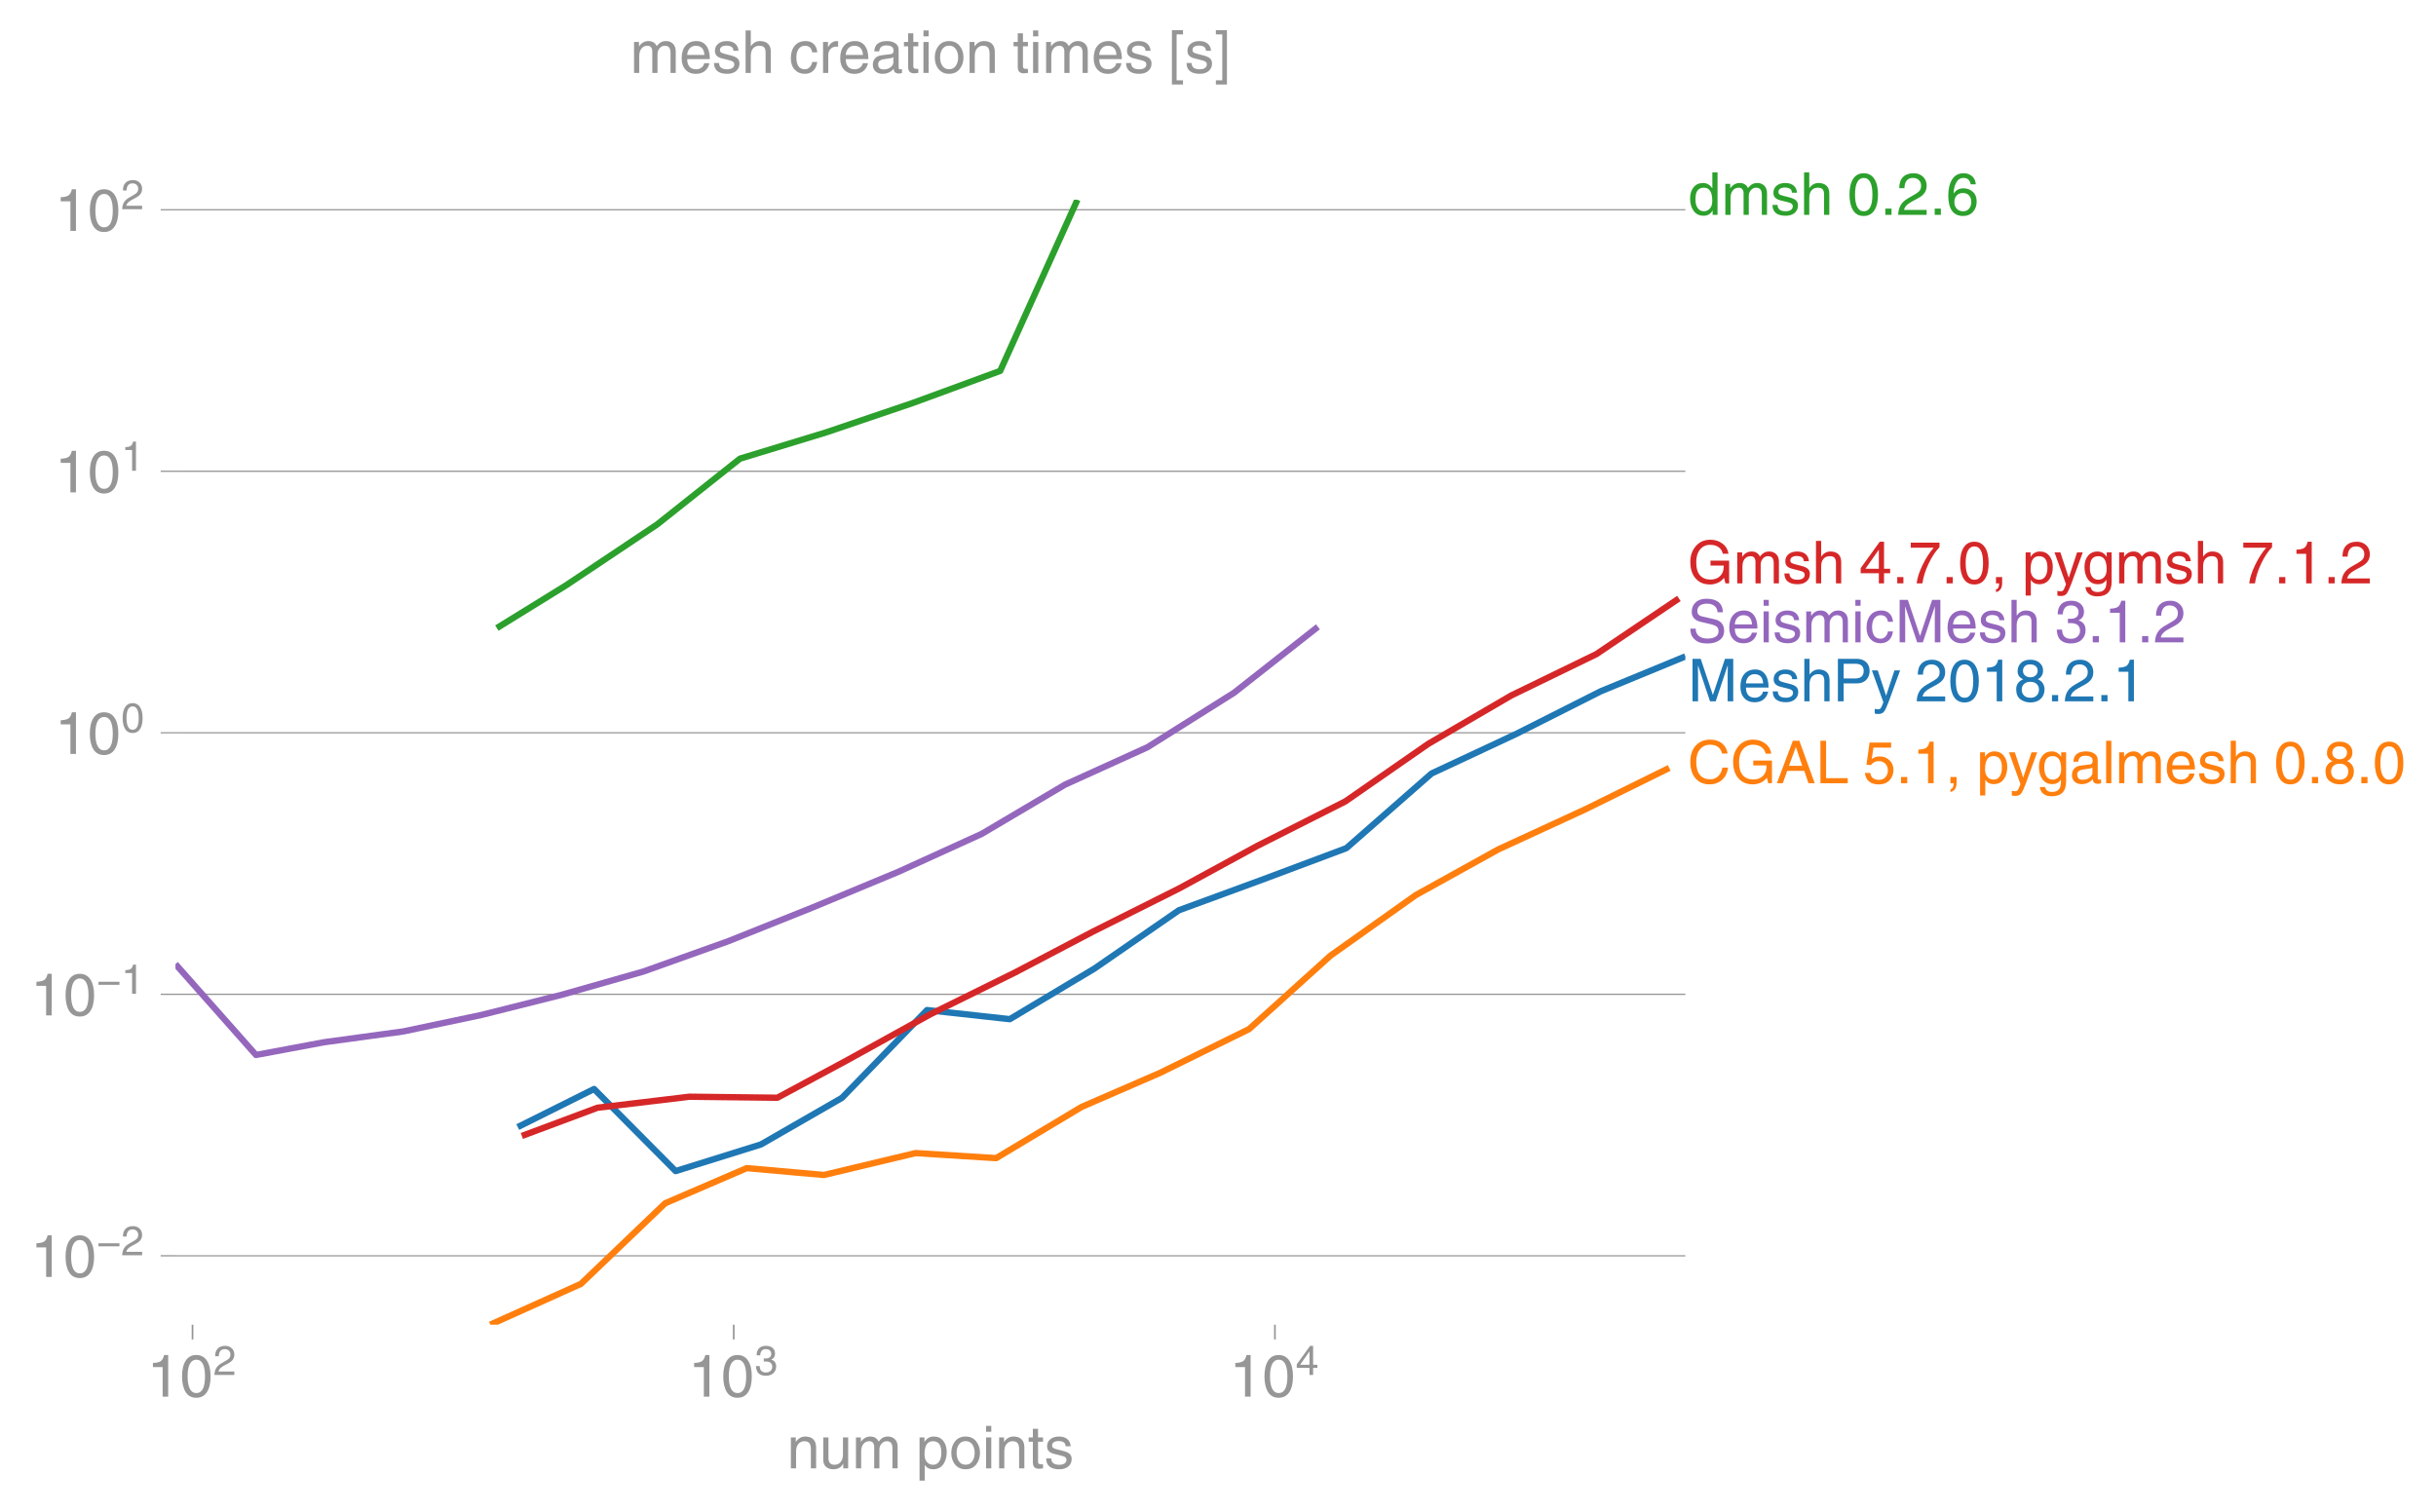
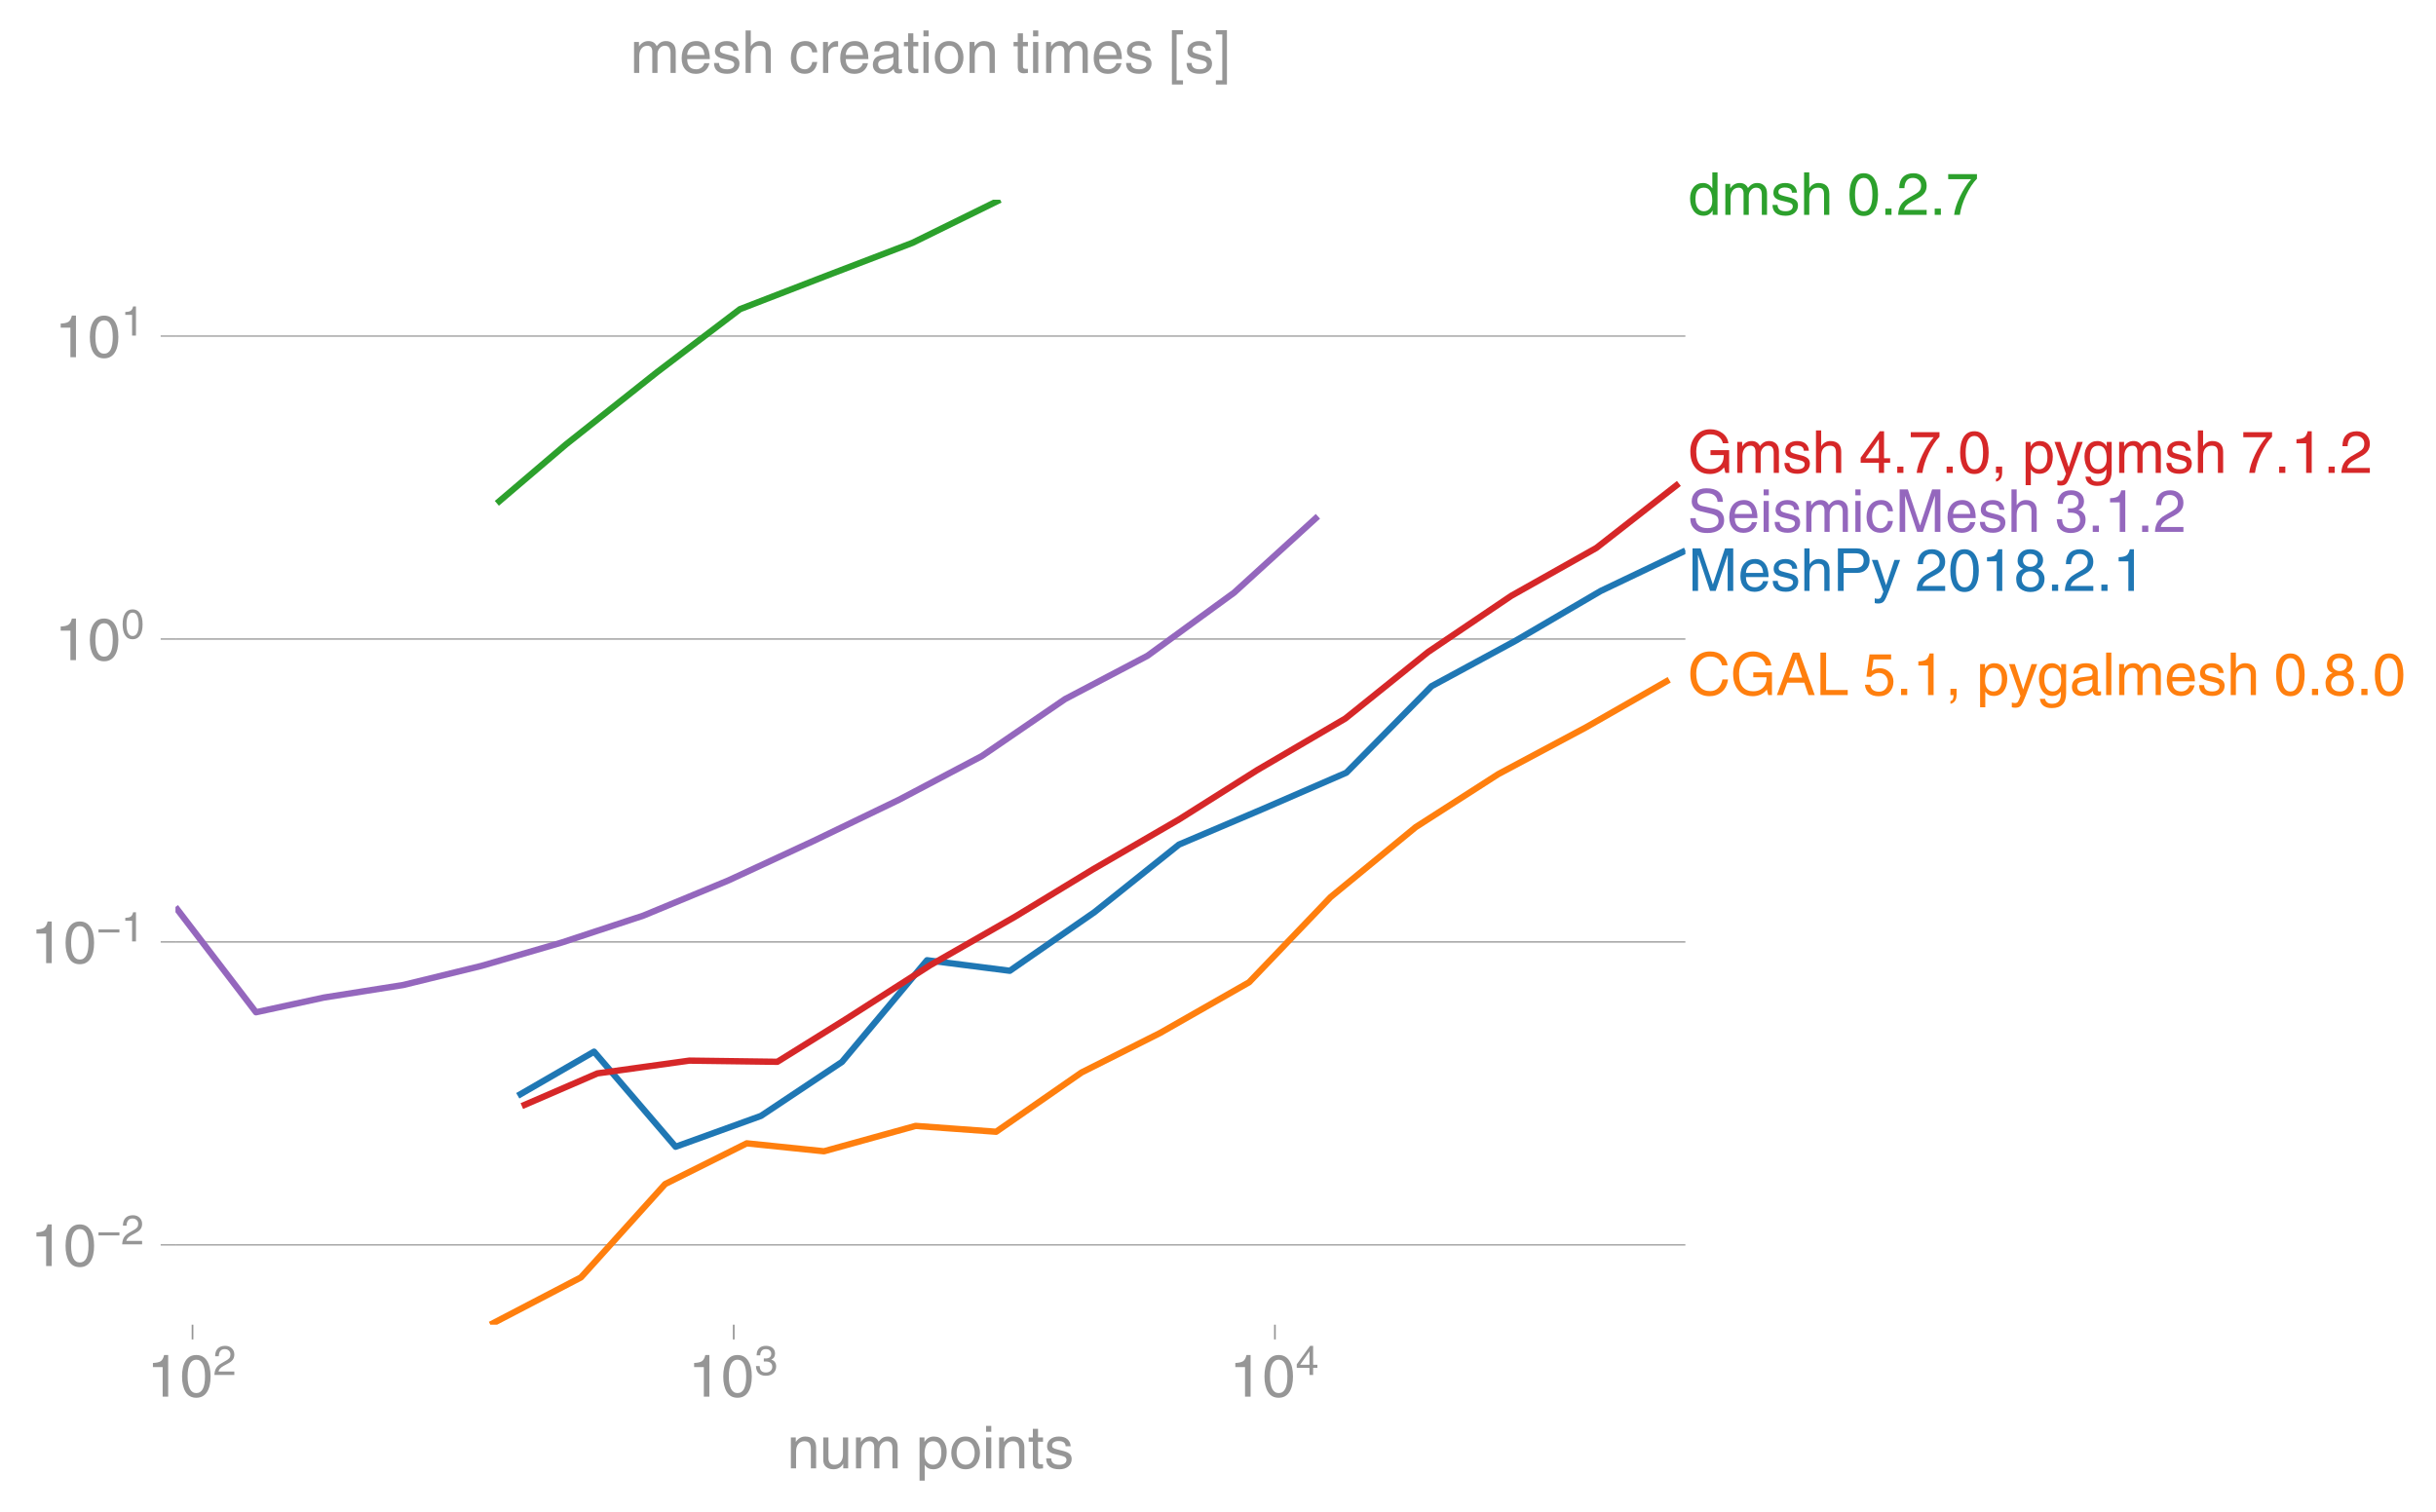
<svg xmlns="http://www.w3.org/2000/svg" xmlns:xlink="http://www.w3.org/1999/xlink" height="476.609" viewBox="0 0 576.155 357.457" width="768.207">
  <defs>
    <style>*{stroke-linecap:butt;stroke-linejoin:round}</style>
  </defs>
  <g id="figure_1">
    <path d="M0 357.457h576.155V0H0z" fill="none" id="patch_1" />
    <g id="axes_1">
      <path d="M41.5 313.361h357.12V47.25H41.5z" fill="none" id="patch_2" />
      <g id="matplotlib.axis_1">
        <g id="xtick_1">
          <g id="line2d_1">
            <defs>
-               <path d="M0 0v3.5" id="maebe16946c" stroke="#969696" stroke-width=".4" />
-             </defs>
-             <use x="45.534" xlink:href="#maebe16946c" y="313.361" fill="#969696" stroke="#969696" stroke-width=".4" />
+               <path d="M0 0v3.5" id="m5f967fac92" stroke="#969696" stroke-width=".4" />
+             </defs>
+             <use x="45.534" xlink:href="#m5f967fac92" y="313.361" fill="#969696" stroke="#969696" stroke-width=".4" />
          </g>
          <g transform="matrix(.14 0 0 -.14 34.754 330.41)" fill="#969696" id="text_1">
            <defs>
              <path d="M35.89 0h-9.374v49.906H10.109v6.985q8.594.28 12.782 2.75Q27.094 62.109 29 70.313h6.89z" id="HelveticaWorld-Regular-49" />
              <path d="M42.484 34.188q0 14.109-3.734 21.156-3.734 7.062-10.969 7.062-7.078 0-10.89-7.062-3.797-7.047-3.797-21.157 0-13.671 3.75-20.937Q20.609 6 27.78 6q7.235 0 10.969 7 3.734 7.016 3.734 21.188zm9.422 0q0-17.297-6.25-26.704-6.25-9.39-17.875-9.39-12.062 0-18.062 9.734-6 9.75-6 26.36 0 17.03 6.14 26.578 6.157 9.547 17.922 9.547 11.625 0 17.875-9.5t6.25-26.626z" id="HelveticaWorld-Regular-48" />
              <path d="M4.39 45.125q0 12.39 6.391 18.781 6.406 6.407 17.938 6.407 9.656 0 15.812-5.86 6.157-5.86 6.157-15.14 0-7.22-3.547-12.188-3.532-4.953-10.422-8.703l-12.11-6.64Q13.922 15.921 12.5 8.296h38.188V0H2.593q.39 9.906 4.297 16.5 3.906 6.594 12.203 11.375l12.593 7.328q5.032 2.89 7.329 5.984 2.297 3.094 2.297 8.516 0 5.375-3.766 9.031-3.75 3.672-10.156 3.672-7.078 0-10.594-4.672-3.516-4.656-3.61-12.609z" id="HelveticaWorld-Regular-50" />
            </defs>
            <use transform="translate(0 .173)" xlink:href="#HelveticaWorld-Regular-49" />
            <use transform="translate(55.615 .173)" xlink:href="#HelveticaWorld-Regular-48" />
            <use transform="matrix(.7 0 0 .7 112.146 36.781)" xlink:href="#HelveticaWorld-Regular-50" />
          </g>
        </g>
        <g id="xtick_2">
-           <use x="173.537" xlink:href="#maebe16946c" y="313.361" fill="#969696" stroke="#969696" stroke-width=".4" id="line2d_2" />
+           <use x="173.537" xlink:href="#m5f967fac92" y="313.361" fill="#969696" stroke="#969696" stroke-width=".4" id="line2d_2" />
          <g transform="matrix(.14 0 0 -.14 162.757 330.41)" fill="#969696" id="text_2">
            <defs>
              <path d="M22.406 39.984q2.203-.187 4.594-.187 6.203 0 9.781 2.86 3.594 2.859 3.594 8.656 0 4.687-3.344 7.89-3.343 3.203-9.64 3.203-6.985 0-10.235-4.11-3.234-4.093-3.437-10.983h-8.64q0 10.984 5.765 16.984 5.765 6.016 16.937 6.016 9.922 0 15.828-5.11 5.907-5.094 5.907-13.39 0-10.704-9.032-14.5v-.204q11.72-4 11.72-16.406 0-9.906-6.595-16.265-6.593-6.344-18.703-6.344-9.906 0-16.312 5.203Q4.204 8.5 3.422 21.484H12.5q.203-8.109 4-11.797Q20.313 6 27.484 6q6.938 0 11.141 3.86 4.203 3.859 4.203 9.718 0 6.406-4.016 9.672-4 3.266-12.39 3.266-2 0-4.016-.094z" id="HelveticaWorld-Regular-51" />
            </defs>
            <use transform="translate(0 .173)" xlink:href="#HelveticaWorld-Regular-49" />
            <use transform="translate(55.615 .173)" xlink:href="#HelveticaWorld-Regular-48" />
            <use transform="matrix(.7 0 0 .7 112.146 36.781)" xlink:href="#HelveticaWorld-Regular-51" />
          </g>
        </g>
        <g id="xtick_3">
-           <use x="301.54" xlink:href="#maebe16946c" y="313.361" fill="#969696" stroke="#969696" stroke-width=".4" id="line2d_3" />
+           <use x="301.54" xlink:href="#m5f967fac92" y="313.361" fill="#969696" stroke="#969696" stroke-width=".4" id="line2d_3" />
          <g transform="matrix(.14 0 0 -.14 290.76 330.41)" fill="#969696" id="text_3">
            <defs>
              <path d="M10.594 24.703h22.61v31.89h-.188zM42 17.093V0h-8.797v17.094H2.484v8.593L34.72 70.314H42v-45.61h10.297v-7.61z" id="HelveticaWorld-Regular-52" />
            </defs>
            <use transform="translate(0 .173)" xlink:href="#HelveticaWorld-Regular-49" />
            <use transform="translate(55.615 .173)" xlink:href="#HelveticaWorld-Regular-48" />
            <use transform="matrix(.7 0 0 .7 112.146 36.781)" xlink:href="#HelveticaWorld-Regular-52" />
          </g>
        </g>
        <g transform="matrix(.14 0 0 -.14 186.133 347.359)" fill="#969696" id="text_4">
          <defs>
            <path d="M49.219 0h-8.844v32.172q0 7.422-2.594 10.578-2.578 3.156-8.578 3.156-5.906 0-9.875-4.5-3.953-4.484-3.953-12.89V0H6.594v52.297h8.297v-7.375h.203q6.203 8.89 15.812 8.89 8.89 0 13.594-4.718 4.719-4.703 4.719-13.5z" id="HelveticaWorld-Regular-110" />
            <path d="M6.11 52.297h8.78V17.578q0-5.765 2.61-8.625Q20.125 6.11 25 6.11q6.781 0 10.594 4.797 3.812 4.813 3.812 12.578v28.813h8.782V0H39.89v7.625l-.188.188q-4.984-9.329-16.61-9.329-7.515 0-12.25 4.094Q6.11 6.688 6.11 14.703z" id="HelveticaWorld-Regular-117" />
            <path d="M6.594 52.297h8.297v-7.375h.203q5.906 8.89 15.812 8.89 9.813 0 13.922-8.5 3.75 4.594 7.266 6.547 3.515 1.953 8.703 1.953 6.781 0 11.484-4.453Q77 44.922 77 36.187V0h-8.781v33.797q0 6.094-2.297 9.094-2.297 3.015-7.422 3.015-5.172 0-8.75-4.203-3.563-4.203-3.563-9.812V0h-8.78v36.188q0 4.53-2.11 7.124-2.094 2.594-6.094 2.594-6.297 0-10.062-4.687-3.766-4.688-3.766-12.703V0H6.594z" id="HelveticaWorld-Regular-109" />
            <path d="M14.984 23.688q0-8.407 4.094-13 4.11-4.579 10.219-4.579 6.687 0 10.39 5.438 3.72 5.453 3.72 14.765 0 10.22-3.563 14.907-3.563 4.687-10.735 4.687-6.984 0-10.562-5.5-3.563-5.5-3.563-16.718zm-8.39 28.609h8.297v-7.375h.203q5.61 8.89 15.625 8.89 10.11 0 15.937-7.359 5.828-7.344 5.828-18.766 0-12.796-5.953-21Q40.578-1.515 29.5-1.515q-9.094 0-13.922 7.032h-.203v-26.22H6.594z" id="HelveticaWorld-Regular-112" />
            <path d="M12.703 26.219q0-8.735 3.953-14.375 3.953-5.64 11.219-5.64 7.531 0 11.438 5.905 3.906 5.907 3.906 14.11 0 8.297-3.907 14.078-3.906 5.797-11.437 5.797-6.969 0-11.078-5.453-4.094-5.438-4.094-14.422zm-8.984 0q0 11.672 6.484 19.625 6.5 7.968 17.672 7.968 11.438 0 17.875-8.062 6.453-8.047 6.453-19.531 0-11.516-6.406-19.625-6.39-8.11-17.922-8.11-11.078 0-17.625 7.86-6.531 7.86-6.531 19.875z" id="HelveticaWorld-Regular-111" />
            <path d="M6.594 61.813v9.968h8.781v-9.969zM15.375 0H6.594v52.297h8.781z" id="HelveticaWorld-Regular-105" />
            <path d="M17.188 45.016V10.984q0-2 1.093-3.046 1.11-1.047 3.938-1.047h3.375V0Q20.797-.688 19-.688q-5.516 0-8.063 2.641-2.53 2.64-2.53 8.547v34.516H1.311v7.28h7.094v14.595h8.781V52.297h8.407v-7.281z" id="HelveticaWorld-Regular-116" />
            <path d="M36.078 37.406q-.187 4.688-3.344 6.735-3.14 2.047-9.047 2.047-4.296 0-7.359-1.907-3.047-1.89-3.047-5.468 0-2.829 1.797-4.172 1.813-1.344 7.828-2.86l8.688-2.187q7.906-2 11.297-5.11 3.406-3.093 3.406-8.656 0-7.719-5.64-12.531-5.641-4.813-15.063-4.813-11 0-16.64 4.563-5.626 4.578-5.735 13.75h8.5q.203-5.422 3.594-8.063 3.39-2.625 10.171-2.625 5.516 0 8.766 2.188 3.25 2.203 3.25 6.11 0 2.78-2.11 4.437-2.093 1.672-8.296 3.078l-10.203 2.5q-6.203 1.562-9.157 4.656-2.953 3.094-2.953 8.031 0 7.72 5.516 12.203 5.531 4.5 14.406 4.5 9.485 0 14.531-4.624 5.047-4.61 5.344-11.782z" id="HelveticaWorld-Regular-115" />
          </defs>
          <use xlink:href="#HelveticaWorld-Regular-110" />
          <use x="55.176" xlink:href="#HelveticaWorld-Regular-117" />
          <use x="109.961" xlink:href="#HelveticaWorld-Regular-109" />
          <use x="192.969" xlink:href="#HelveticaWorld-Regular-32" />
          <use x="217.383" xlink:href="#HelveticaWorld-Regular-112" />
          <use x="273.877" xlink:href="#HelveticaWorld-Regular-111" />
          <use x="329.785" xlink:href="#HelveticaWorld-Regular-105" />
          <use x="351.807" xlink:href="#HelveticaWorld-Regular-110" />
          <use x="406.982" xlink:href="#HelveticaWorld-Regular-116" />
          <use x="434.668" xlink:href="#HelveticaWorld-Regular-115" />
        </g>
      </g>
      <g id="matplotlib.axis_2">
        <g id="ytick_1">
-           <path clip-path="url(#pededfa949c)" d="M41.5 297.07h357.12" fill="none" stroke="#969696" stroke-linecap="square" stroke-width=".3" id="line2d_4" />
+           <path clip-path="url(#pe2a75d7a93)" d="M41.5 294.489h357.12" fill="none" stroke="#969696" stroke-linecap="square" stroke-width=".3" id="line2d_4" />
          <g id="line2d_5">
            <defs>
-               <path d="M0 0h-3.5" id="m00cc12f671" stroke="#969696" stroke-width=".3" />
-             </defs>
-             <use x="41.5" xlink:href="#m00cc12f671" y="297.069" fill="#969696" stroke="#969696" stroke-width=".3" />
-           </g>
-           <g transform="matrix(.14 0 0 -.14 7.2 302.094)" fill="#969696" id="text_5">
+               <path d="M0 0h-3.5" id="m455a073f5c" stroke="#969696" stroke-width=".3" />
+             </defs>
+             <use x="41.5" xlink:href="#m455a073f5c" y="294.489" fill="#969696" stroke="#969696" stroke-width=".3" />
+           </g>
+           <g transform="matrix(.14 0 0 -.14 7.2 299.514)" fill="#969696" id="text_5">
            <defs>
              <path d="M54.594 21.578H4v7.328h50.594z" id="HelveticaWorld-Regular-8722" />
            </defs>
            <use transform="translate(0 .173)" xlink:href="#HelveticaWorld-Regular-49" />
            <use transform="translate(55.615 .173)" xlink:href="#HelveticaWorld-Regular-48" />
            <use transform="matrix(.7 0 0 .7 112.146 36.781)" xlink:href="#HelveticaWorld-Regular-8722" />
            <use transform="matrix(.7 0 0 .7 153.161 36.781)" xlink:href="#HelveticaWorld-Regular-50" />
          </g>
        </g>
        <g id="ytick_2">
-           <path clip-path="url(#pededfa949c)" d="M41.5 235.206h357.12" fill="none" stroke="#969696" stroke-linecap="square" stroke-width=".3" id="line2d_6" />
-           <use x="41.5" xlink:href="#m00cc12f671" y="235.206" fill="#969696" stroke="#969696" stroke-width=".3" id="line2d_7" />
-           <g transform="matrix(.14 0 0 -.14 7.2 240.23)" fill="#969696" id="text_6">
+           <path clip-path="url(#pe2a75d7a93)" d="M41.5 222.828h357.12" fill="none" stroke="#969696" stroke-linecap="square" stroke-width=".3" id="line2d_6" />
+           <use x="41.5" xlink:href="#m455a073f5c" y="222.828" fill="#969696" stroke="#969696" stroke-width=".3" id="line2d_7" />
+           <g transform="matrix(.14 0 0 -.14 7.2 227.852)" fill="#969696" id="text_6">
            <use transform="translate(0 .173)" xlink:href="#HelveticaWorld-Regular-49" />
            <use transform="translate(55.615 .173)" xlink:href="#HelveticaWorld-Regular-48" />
            <use transform="matrix(.7 0 0 .7 112.146 36.781)" xlink:href="#HelveticaWorld-Regular-8722" />
            <use transform="matrix(.7 0 0 .7 153.161 36.781)" xlink:href="#HelveticaWorld-Regular-49" />
          </g>
        </g>
        <g id="ytick_3">
-           <path clip-path="url(#pededfa949c)" d="M41.5 173.343h357.12" fill="none" stroke="#969696" stroke-linecap="square" stroke-width=".3" id="line2d_8" />
-           <use x="41.5" xlink:href="#m00cc12f671" y="173.343" fill="#969696" stroke="#969696" stroke-width=".3" id="line2d_9" />
-           <g transform="matrix(.14 0 0 -.14 12.94 178.367)" fill="#969696" id="text_7">
+           <path clip-path="url(#pe2a75d7a93)" d="M41.5 151.166h357.12" fill="none" stroke="#969696" stroke-linecap="square" stroke-width=".3" id="line2d_8" />
+           <use x="41.5" xlink:href="#m455a073f5c" y="151.166" fill="#969696" stroke="#969696" stroke-width=".3" id="line2d_9" />
+           <g transform="matrix(.14 0 0 -.14 12.94 156.191)" fill="#969696" id="text_7">
            <use transform="translate(0 .173)" xlink:href="#HelveticaWorld-Regular-49" />
            <use transform="translate(55.615 .173)" xlink:href="#HelveticaWorld-Regular-48" />
            <use transform="matrix(.7 0 0 .7 112.146 36.781)" xlink:href="#HelveticaWorld-Regular-48" />
          </g>
        </g>
        <g id="ytick_4">
-           <path clip-path="url(#pededfa949c)" d="M41.5 111.48h357.12" fill="none" stroke="#969696" stroke-linecap="square" stroke-width=".3" id="line2d_10" />
-           <use x="41.5" xlink:href="#m00cc12f671" y="111.479" fill="#969696" stroke="#969696" stroke-width=".3" id="line2d_11" />
-           <g transform="matrix(.14 0 0 -.14 12.94 116.504)" fill="#969696" id="text_8">
+           <path clip-path="url(#pe2a75d7a93)" d="M41.5 79.505h357.12" fill="none" stroke="#969696" stroke-linecap="square" stroke-width=".3" id="line2d_10" />
+           <use x="41.5" xlink:href="#m455a073f5c" y="79.505" fill="#969696" stroke="#969696" stroke-width=".3" id="line2d_11" />
+           <g transform="matrix(.14 0 0 -.14 12.94 84.53)" fill="#969696" id="text_8">
            <use transform="translate(0 .173)" xlink:href="#HelveticaWorld-Regular-49" />
            <use transform="translate(55.615 .173)" xlink:href="#HelveticaWorld-Regular-48" />
            <use transform="matrix(.7 0 0 .7 112.146 36.781)" xlink:href="#HelveticaWorld-Regular-49" />
          </g>
        </g>
-         <g id="ytick_5">
-           <path clip-path="url(#pededfa949c)" d="M41.5 49.616h357.12" fill="none" stroke="#969696" stroke-linecap="square" stroke-width=".3" id="line2d_12" />
-           <use x="41.5" xlink:href="#m00cc12f671" y="49.616" fill="#969696" stroke="#969696" stroke-width=".3" id="line2d_13" />
-           <g transform="matrix(.14 0 0 -.14 12.94 54.64)" fill="#969696" id="text_9">
-             <use transform="translate(0 .173)" xlink:href="#HelveticaWorld-Regular-49" />
-             <use transform="translate(55.615 .173)" xlink:href="#HelveticaWorld-Regular-48" />
-             <use transform="matrix(.7 0 0 .7 112.146 36.781)" xlink:href="#HelveticaWorld-Regular-50" />
-           </g>
-         </g>
-       </g>
-       <path clip-path="url(#pededfa949c)" d="M117.51 148.577l16.371-10.111 21.549-14.409 19.588-15.555 20.463-6.247 20.35-6.909 20.727-7.602L254.83 47.25" fill="none" stroke="#2ca02c" stroke-linecap="square" stroke-width="1.5" id="line2d_14" />
-       <path clip-path="url(#pededfa949c)" d="M122.46 266.615l18.045-9.002 19.291 19.417 20.19-6.304 19.155-11.02 20.115-20.765 19.58 2.152 20.03-11.978 19.978-13.795 19.64-7.204 19.957-7.478 20.144-17.659 19.958-9.326 20.076-10.13 20.001-8.24" fill="none" stroke="#1f77b4" stroke-linecap="square" stroke-width="1.5" id="line2d_15" />
-       <path clip-path="url(#pededfa949c)" d="M115.965 313.361l21.433-9.648 19.924-19.07 19.297-8.313 18.26 1.622 21.675-5.18 19.048 1.195 20.21-12.11 18.55-8.052 21.067-10.362 19.267-17.386 20.155-14.308 19.507-10.81 20.652-9.512 19.786-9.762" fill="none" stroke="#ff7f0e" stroke-linecap="square" stroke-width="1.5" id="line2d_16" />
-       <path clip-path="url(#pededfa949c)" d="M123.427 268.721l17.878-6.676 21.74-2.606 20.813.24L200.01 251l20.021-11.057 20.028-9.885 18.409-9.66 20.375-10.204 18.536-10.098 20.83-10.523 19.576-13.59 19.664-11.466 20.122-9.778 19.513-13.167" fill="none" stroke="#d62728" stroke-linecap="square" stroke-width="1.5" id="line2d_17" />
-       <path clip-path="url(#pededfa949c)" d="M41.5 228.062l19.045 21.5 16.099-3.01L95.349 244l18.542-3.91 18.96-4.763 19.329-5.504 20.12-7.192 20.1-8.045 20.223-8.415 19.582-8.916 19.702-11.647 19.485-8.842 20.502-12.899 19.814-15.586" fill="none" stroke="#9467bd" stroke-linecap="square" stroke-width="1.5" id="line2d_18" />
-       <g transform="matrix(.14 0 0 -.14 399.172 50.825)" fill="#2ca02c" id="text_10">
+       </g>
+       <path clip-path="url(#pe2a75d7a93)" d="M117.51 119.066l16.371-13.95L155.43 88.02l19.588-14.884 20.463-7.91 20.35-7.788 20.727-10.189" fill="none" stroke="#2ca02c" stroke-linecap="square" stroke-width="1.5" id="line2d_12" />
+       <path clip-path="url(#pe2a75d7a93)" d="M122.46 259.212l18.045-10.429 19.291 22.492 20.19-7.301 19.155-12.765 20.115-24.055 19.58 2.494 20.03-13.876 19.978-15.98 19.64-8.345 19.957-8.662 20.144-20.456 19.958-10.803 20.076-11.735 20.001-9.545" fill="none" stroke="#1f77b4" stroke-linecap="square" stroke-width="1.5" id="line2d_13" />
+       <path clip-path="url(#pe2a75d7a93)" d="M115.965 313.361l21.433-11.176 19.924-22.091 19.297-9.629 18.26 1.878 21.675-6 19.048 1.385 20.21-14.029 18.55-9.327 21.067-12.002 19.267-20.14 20.155-16.574 19.507-12.522 20.652-11.019 19.786-11.308" fill="none" stroke="#ff7f0e" stroke-linecap="square" stroke-width="1.5" id="line2d_14" />
+       <path clip-path="url(#pe2a75d7a93)" d="M123.427 261.651l17.878-7.733 21.74-3.019 20.813.279 16.153-10.056 20.021-12.809 20.028-11.45 18.409-11.19 20.375-11.82 18.536-11.698 20.83-12.189 19.576-15.743 19.664-13.281 20.122-11.326 19.513-15.253" fill="none" stroke="#d62728" stroke-linecap="square" stroke-width="1.5" id="line2d_15" />
+       <path clip-path="url(#pe2a75d7a93)" d="M41.5 214.552l19.045 24.906 16.099-3.487 18.705-2.956 18.542-4.529 18.96-5.518 19.329-6.376 20.12-8.33 20.1-9.32 20.223-9.747 19.582-10.33 19.702-13.49 19.485-10.243 20.502-14.941 19.814-18.056" fill="none" stroke="#9467bd" stroke-linecap="square" stroke-width="1.5" id="line2d_16" />
+       <g transform="matrix(.14 0 0 -.14 399.172 50.825)" fill="#2ca02c" id="text_9">
        <defs>
          <path d="M13.094 26.313q0-9.704 3.844-14.954 3.859-5.25 10.265-5.25 6.094 0 10.188 4.485 4.109 4.5 4.109 13.094 0 11.03-3.5 16.625-3.484 5.593-10.61 5.593-6.78 0-10.546-4.453-3.75-4.437-3.75-15.14zM50.39 0h-8.297v7.172h-.203q-4.97-8.688-15.078-8.688-10.891 0-16.86 8.297Q4 15.094 4 27.688q0 11.625 5.906 18.875 5.922 7.25 15.875 7.25 9.813 0 15.625-8.891l.203.594V71.78h8.782z" id="HelveticaWorld-Regular-100" />
          <path d="M49.219 0h-8.844v34.188q0 6.296-2.438 9-2.437 2.718-7.953 2.718-6.797 0-10.703-4.406-3.906-4.39-3.906-12.984V0H6.594v71.781h8.781V45.312h.203q6 8.5 15.328 8.5 8.594 0 13.453-4.5 4.86-4.484 4.86-13.718z" id="HelveticaWorld-Regular-104" />
          <path d="M19.094 0H8.687v10.594h10.407z" id="HelveticaWorld-Regular-46" />
-           <path d="M14.11 21.578q0-6.875 4.093-11.234Q22.313 6 28.906 6q6.297 0 10.032 4.438 3.734 4.453 3.734 11.687 0 6.297-3.688 10.547-3.687 4.25-10.468 4.25-6.594 0-10.5-4.156-3.907-4.157-3.907-11.188zM41.702 51.61q-.984 5.375-3.984 8.078-3 2.72-8.125 2.72-8.11 0-12.36-7.923-4.25-7.906-4.343-18.109l.203-.188q5.61 8.641 16.687 8.641 8.844 0 15.438-5.86 6.593-5.859 6.593-16.452 0-10.5-6.25-17.47-6.25-6.952-16.843-6.952-12.219 0-18.563 8.687-6.344 8.703-6.344 25.938 0 16.593 6.485 27.093 6.5 10.5 19.484 10.5 8.407 0 14.219-5.015 5.813-5 6.297-13.688z" id="HelveticaWorld-Regular-54" />
+           <path d="M3.719 68.797h48.578v-7.719Q42.28 50.875 33.984 33.484 25.687 16.11 23.391 0h-9.672q1.469 13.281 9.719 30.531 8.25 17.266 18.953 29.672H3.719z" id="HelveticaWorld-Regular-55" />
        </defs>
        <use xlink:href="#HelveticaWorld-Regular-100" />
        <use x="56.982" xlink:href="#HelveticaWorld-Regular-109" />
        <use x="139.99" xlink:href="#HelveticaWorld-Regular-115" />
        <use x="189.99" xlink:href="#HelveticaWorld-Regular-104" />
        <use x="245.166" xlink:href="#HelveticaWorld-Regular-32" />
        <use x="269.58" xlink:href="#HelveticaWorld-Regular-48" />
        <use x="325.195" xlink:href="#HelveticaWorld-Regular-46" />
        <use x="352.979" xlink:href="#HelveticaWorld-Regular-50" />
        <use x="408.594" xlink:href="#HelveticaWorld-Regular-46" />
-         <use x="436.377" xlink:href="#HelveticaWorld-Regular-54" />
-       </g>
-       <g transform="matrix(.14 0 0 -.14 399.172 165.905)" fill="#1f77b4" id="text_11">
+         <use x="436.377" xlink:href="#HelveticaWorld-Regular-55" />
+       </g>
+       <g transform="matrix(.14 0 0 -.14 399.172 139.775)" fill="#1f77b4" id="text_10">
        <defs>
          <path d="M67.484 0v42.39q0 .829.094 8.126t.094 9.78h-.281L47.312 0h-9.609L17.578 60.203h-.297q0-3.61.094-10.297.11-6.687.11-7.515V0H8.108v71.781h13.86L42.39 11.078h.28l20.313 60.703h13.922V0z" id="HelveticaWorld-Regular-77" />
          <path d="M42.484 30.328q-.687 8.485-4.5 12.031-3.797 3.547-10.109 3.547-6.39 0-10.328-4.5-3.922-4.484-4.172-11.078zm8.391-13.922q-1.453-8.11-7.953-13.422-5.719-4.5-15.047-4.593-10.984.093-17.438 7.203Q4 12.704 4 24.704q0 13.78 6.64 21.437 6.641 7.672 18.47 7.672 10.593 0 16.546-7.922 5.953-7.907 5.953-22.594H13.375q0-8.203 3.813-12.703Q21 6.109 28.608 6.109q5.375 0 9.235 3.235 3.86 3.25 4.25 7.062z" id="HelveticaWorld-Regular-101" />
          <path d="M17.828 38.625H37.11q7.282 0 10.938 3.188 3.656 3.203 3.656 9.703 0 5.812-3.516 8.89-3.515 3.078-10.687 3.078H17.828zm0-38.625H8.11v71.781h32.266q9.625 0 15.484-5.594 5.86-5.593 5.86-14.578 0-9.328-5.672-15.312-5.656-5.969-15.672-5.969H17.828z" id="HelveticaWorld-Regular-80" />
          <path d="M39.016 52.297h9.562L29.891.984q-.5-1.375-.985-2.593-4.25-11.329-7.328-15.547-3.078-4.235-9.953-4.235-3.61 0-5.906.782v8.015q2.484-.89 5.468-.89 3.22 0 4.704 2.03 1.5 2.032 4.421 9.938L.875 52.297h9.922L24.812 9.719H25z" id="HelveticaWorld-Regular-121" />
          <path d="M27.594 40.578q5.422 0 8.953 3.094 3.547 3.11 3.547 8.234 0 4.594-3.407 7.547-3.39 2.953-9.687 2.953-5.61 0-8.672-3.11-3.047-3.093-3.047-7.874 0-5.125 3.813-7.984 3.812-2.86 8.5-2.86zm.093-7.562q-6.78 0-10.64-3.766-3.86-3.766-3.86-9.234 0-6.297 3.907-10.157Q21 6 28.219 6q6.406 0 10.234 3.86 3.828 3.859 3.828 10.265 0 5.469-3.828 9.172-3.828 3.719-10.766 3.719zM49.22 52.203q0-10.594-9.032-14.797 6.204-2.781 8.86-7.36 2.656-4.562 2.656-9.733 0-10.016-6.453-16.125-6.438-6.094-17.375-6.094-9.563 0-16.813 5.25-7.25 5.25-7.25 17.062 0 11.922 11.907 16.907-9.516 3.796-9.516 13.671 0 8.297 5.64 13.813 5.641 5.516 15.641 5.516 10.016 0 15.875-5.204 5.86-5.203 5.86-12.906z" id="HelveticaWorld-Regular-56" />
        </defs>
        <use xlink:href="#HelveticaWorld-Regular-77" />
        <use x="85.01" xlink:href="#HelveticaWorld-Regular-101" />
        <use x="140.43" xlink:href="#HelveticaWorld-Regular-115" />
        <use x="190.43" xlink:href="#HelveticaWorld-Regular-104" />
        <use x="245.605" xlink:href="#HelveticaWorld-Regular-80" />
        <use x="310.254" xlink:href="#HelveticaWorld-Regular-121" />
        <use x="359.863" xlink:href="#HelveticaWorld-Regular-32" />
        <use x="384.277" xlink:href="#HelveticaWorld-Regular-50" />
        <use x="439.893" xlink:href="#HelveticaWorld-Regular-48" />
        <use x="495.508" xlink:href="#HelveticaWorld-Regular-49" />
        <use x="551.123" xlink:href="#HelveticaWorld-Regular-56" />
        <use x="606.738" xlink:href="#HelveticaWorld-Regular-46" />
        <use x="634.521" xlink:href="#HelveticaWorld-Regular-50" />
        <use x="690.137" xlink:href="#HelveticaWorld-Regular-46" />
        <use x="717.92" xlink:href="#HelveticaWorld-Regular-49" />
      </g>
-       <g transform="matrix(.14 0 0 -.14 399.172 185.282)" fill="#ff7f0e" id="text_12">
+       <g transform="matrix(.14 0 0 -.14 399.172 164.424)" fill="#ff7f0e" id="text_11">
        <defs>
          <path d="M58.016 50.203q-1.625 7.313-6.782 11.094-5.14 3.797-13.343 3.797-10.594 0-17.047-7.703-6.438-7.688-6.438-20.766 0-15.14 6.094-22.547 6.11-7.39 17.688-7.39 7.609 0 13.093 5.046 5.5 5.063 7.407 14.688h9.421Q66.22 12.594 57.625 5.344t-20.906-7.25q-14.703 0-23.516 10.11Q4.391 18.311 4.391 36.28q0 17.328 9.203 27.36 9.203 10.047 24.297 10.047 12.5 0 20.265-6.454 7.766-6.437 9.235-17.03z" id="HelveticaWorld-Regular-67" />
          <path d="M38.484 38.375h31.532V0h-6.297l-2.344 9.281Q56.781 3.421 50.578.75q-6.187-2.656-12.875-2.656-10.797 0-18.047 4.703-7.25 4.719-11.265 13.015-4 8.313-4 20.72 0 15.468 9.203 26.312 9.203 10.843 24.781 10.843 11.625 0 20.313-6.5Q67.39 60.688 68.796 50h-9.375q-1.703 7.078-7.219 11.078-5.516 4.016-14.312 4.016-10.594 0-17.047-7.985-6.438-7.984-6.438-21.125 0-15.28 6.39-22.437Q27.204 6.39 38.282 6.39q7.235 0 12.235 2.859 5 2.86 7.687 7.766 2.688 4.906 2.688 13.062H38.484z" id="HelveticaWorld-Regular-71" />
          <path d="M44 29.5L33.406 61.078h-.203L21.687 29.5zm-25.297-8.594L11.188 0h-9.97l27 71.781h10.985L65.187 0H54.594l-7.078 20.906z" id="HelveticaWorld-Regular-65" />
          <path d="M17.672 8.594h36.531V0H8.11v71.781h9.563z" id="HelveticaWorld-Regular-76" />
          <path d="M14.703 40.922q5.813 4.39 13.625 4.39 9.469 0 16.281-6.296 6.813-6.297 6.813-16.22 0-10.78-6.578-17.796-6.563-7-18.422-7-10.313 0-16.266 5.047Q4.203 8.109 3.22 17.39h9.094q.671-5.672 4.437-8.672 3.766-3 10.453-3 6.485 0 10.64 4.484Q42 14.703 42 21.688q0 7.125-4.36 11.421-4.343 4.297-11.218 4.297-7.813 0-13.047-6.687l-7.563.39 5.266 37.594h36.438v-8.5H17.672z" id="HelveticaWorld-Regular-53" />
          <path d="M8.688 10.594h10.406V.78q0-7.422-3.078-11.172-3.078-3.765-7.328-4.312v4.594Q14.015-9.422 14.015 0H8.687z" id="HelveticaWorld-Regular-44" />
          <path d="M12.984 26.313q0-9.61 3.813-14.907Q20.609 6.11 27.094 6.11q6.312 0 10.312 4.579 4 4.593 4 13 0 11.03-3.5 16.625-3.484 5.593-10.61 5.593-7.171 0-10.75-4.765-3.562-4.766-3.562-14.828zM49.812 2.983q0-12.609-6.062-18.797-6.047-6.203-18.266-6.203-8.78 0-13.984 4.047Q6.297-13.922 5.516-6.39h8.796q.672-3.812 3.532-6.062 2.86-2.25 8.281-2.25 7.375 0 11.125 3.969 3.766 3.953 3.766 12.828v3.719h-.188q-4.937-7.329-13.922-7.329-11.187 0-17.093 8.25-5.907 8.25-5.907 20.953 0 11.625 5.953 18.875 5.97 7.25 15.829 7.25 9.906 0 15.625-8.89h.187v7.375h8.313z" id="HelveticaWorld-Regular-103" />
          <path d="M38.375 26.703q-.969-1.015-3.828-1.656-2.86-.625-10.672-1.656-5.766-.688-8.469-2.844-2.703-2.14-2.703-5.656 0-4.297 2.281-6.688 2.297-2.39 7.329-2.39 6.296 0 11.171 3.578 4.891 3.593 4.891 8.718zM6.203 36.375q.297 8.844 5.734 13.14 5.454 4.297 15.844 4.297 8.297 0 13.907-3.765 5.624-3.75 5.624-10.844V9.078Q47.313 6 50.094 6q1.125 0 2.89.39V0Q50.594-.984 48-.984q-4.5 0-6.703 1.921-2.188 1.938-2.281 6.047-7.516-8.5-18.891-8.5-7.422 0-11.922 4.204Q3.72 6.89 3.72 13.624q0 6.89 3.906 11.125Q11.531 29 19 29.89l15.516 1.891q4.203.64 4.203 6.203 0 4.11-3.047 6.297-3.047 2.203-9.25 2.203-5.516 0-8.485-2.437-2.953-2.438-3.53-7.672z" id="HelveticaWorld-Regular-97" />
          <path d="M15.375 0H6.594v71.781h8.781z" id="HelveticaWorld-Regular-108" />
        </defs>
        <use xlink:href="#HelveticaWorld-Regular-67" />
        <use x="72.314" xlink:href="#HelveticaWorld-Regular-71" />
        <use x="149.414" xlink:href="#HelveticaWorld-Regular-65" />
        <use x="216.113" xlink:href="#HelveticaWorld-Regular-76" />
        <use x="271.729" xlink:href="#HelveticaWorld-Regular-32" />
        <use x="296.143" xlink:href="#HelveticaWorld-Regular-53" />
        <use x="351.758" xlink:href="#HelveticaWorld-Regular-46" />
        <use x="379.541" xlink:href="#HelveticaWorld-Regular-49" />
        <use x="435.156" xlink:href="#HelveticaWorld-Regular-44" />
        <use x="462.939" xlink:href="#HelveticaWorld-Regular-32" />
        <use x="487.354" xlink:href="#HelveticaWorld-Regular-112" />
        <use x="541.848" xlink:href="#HelveticaWorld-Regular-121" />
        <use x="589.457" xlink:href="#HelveticaWorld-Regular-103" />
        <use x="645.365" xlink:href="#HelveticaWorld-Regular-97" />
        <use x="700.297" xlink:href="#HelveticaWorld-Regular-108" />
        <use x="722.318" xlink:href="#HelveticaWorld-Regular-109" />
        <use x="805.326" xlink:href="#HelveticaWorld-Regular-101" />
        <use x="860.746" xlink:href="#HelveticaWorld-Regular-115" />
        <use x="910.746" xlink:href="#HelveticaWorld-Regular-104" />
        <use x="965.922" xlink:href="#HelveticaWorld-Regular-32" />
        <use x="990.336" xlink:href="#HelveticaWorld-Regular-48" />
        <use x="1045.951" xlink:href="#HelveticaWorld-Regular-46" />
        <use x="1073.734" xlink:href="#HelveticaWorld-Regular-56" />
        <use x="1129.35" xlink:href="#HelveticaWorld-Regular-46" />
        <use x="1157.133" xlink:href="#HelveticaWorld-Regular-48" />
      </g>
-       <g transform="matrix(.14 0 0 -.14 399.172 137.995)" fill="#d62728" id="text_13">
-         <defs>
-           <path d="M3.719 68.797h48.578v-7.719Q42.28 50.875 33.984 33.484 25.687 16.11 23.391 0h-9.672q1.469 13.281 9.719 30.531 8.25 17.266 18.953 29.672H3.719z" id="HelveticaWorld-Regular-55" />
-         </defs>
+       <g transform="matrix(.14 0 0 -.14 399.172 111.865)" fill="#d62728" id="text_12">
        <use xlink:href="#HelveticaWorld-Regular-71" />
        <use x="77.1" xlink:href="#HelveticaWorld-Regular-109" />
        <use x="160.107" xlink:href="#HelveticaWorld-Regular-115" />
        <use x="210.107" xlink:href="#HelveticaWorld-Regular-104" />
        <use x="265.283" xlink:href="#HelveticaWorld-Regular-32" />
        <use x="289.697" xlink:href="#HelveticaWorld-Regular-52" />
        <use x="345.313" xlink:href="#HelveticaWorld-Regular-46" />
        <use x="373.096" xlink:href="#HelveticaWorld-Regular-55" />
        <use x="428.711" xlink:href="#HelveticaWorld-Regular-46" />
        <use x="456.494" xlink:href="#HelveticaWorld-Regular-48" />
        <use x="512.109" xlink:href="#HelveticaWorld-Regular-44" />
        <use x="539.893" xlink:href="#HelveticaWorld-Regular-32" />
        <use x="564.307" xlink:href="#HelveticaWorld-Regular-112" />
        <use x="618.801" xlink:href="#HelveticaWorld-Regular-121" />
        <use x="666.41" xlink:href="#HelveticaWorld-Regular-103" />
        <use x="722.318" xlink:href="#HelveticaWorld-Regular-109" />
        <use x="805.326" xlink:href="#HelveticaWorld-Regular-115" />
        <use x="855.326" xlink:href="#HelveticaWorld-Regular-104" />
        <use x="910.502" xlink:href="#HelveticaWorld-Regular-32" />
        <use x="934.916" xlink:href="#HelveticaWorld-Regular-55" />
        <use x="990.531" xlink:href="#HelveticaWorld-Regular-46" />
        <use x="1018.314" xlink:href="#HelveticaWorld-Regular-49" />
        <use x="1073.93" xlink:href="#HelveticaWorld-Regular-46" />
        <use x="1101.713" xlink:href="#HelveticaWorld-Regular-50" />
      </g>
-       <g transform="matrix(.14 0 0 -.14 399.172 151.953)" fill="#9467bd" id="text_14">
+       <g transform="matrix(.14 0 0 -.14 399.172 125.823)" fill="#9467bd" id="text_13">
        <defs>
          <path d="M50.39 50.781q-.296 6.844-5.109 10.719-4.797 3.875-12.656 3.875-7.922 0-12.172-3.25-4.234-3.234-4.234-9.344 0-3.265 1.843-5.61 1.86-2.343 6.641-3.468l20.516-4.687q8.297-1.813 12.297-6.875 4.015-5.047 4.015-12.313 0-10.64-7.812-16.187-7.813-5.547-20.313-5.547-9.531 0-15.031 2.437-5.484 2.453-9.734 7.766-4.25 5.328-4.25 14.89h9.093q0-8 5.313-12.406 5.328-4.39 14.5-4.39 8.89 0 13.844 3.156 4.953 3.156 4.953 8.953 0 5.281-2.953 7.89Q46.188 29 37.594 31l-15.469 3.625q-7.719 1.75-11.531 6.125Q6.78 45.125 6.78 51.516q0 9.672 6.516 15.922 6.531 6.25 18.203 6.25 13.172 0 20.328-5.5 7.156-5.485 7.688-17.407z" id="HelveticaWorld-Regular-83" />
          <path d="M39.594 34.719q-1.89 11.187-12.39 11.187-6.5 0-10.454-5.203-3.953-5.203-3.953-14.484 0-10.11 3.656-15.11 3.672-5 10.64-5 4.688 0 8.11 3.438 3.422 3.437 4.39 8.953h8.5q-1.312-9.703-6.859-14.86-5.547-5.156-14.328-5.156-10.297 0-16.89 7.047-6.594 7.063-6.594 19.172 0 13.281 6.594 21.188 6.593 7.922 18.5 7.922 8.687 0 13.843-5.204 5.157-5.203 5.735-13.89z" id="HelveticaWorld-Regular-99" />
        </defs>
        <use xlink:href="#HelveticaWorld-Regular-83" />
        <use x="66.211" xlink:href="#HelveticaWorld-Regular-101" />
        <use x="121.631" xlink:href="#HelveticaWorld-Regular-105" />
        <use x="143.652" xlink:href="#HelveticaWorld-Regular-115" />
        <use x="193.652" xlink:href="#HelveticaWorld-Regular-109" />
        <use x="276.66" xlink:href="#HelveticaWorld-Regular-105" />
        <use x="298.682" xlink:href="#HelveticaWorld-Regular-99" />
        <use x="349.951" xlink:href="#HelveticaWorld-Regular-77" />
        <use x="434.961" xlink:href="#HelveticaWorld-Regular-101" />
        <use x="490.381" xlink:href="#HelveticaWorld-Regular-115" />
        <use x="540.381" xlink:href="#HelveticaWorld-Regular-104" />
        <use x="595.557" xlink:href="#HelveticaWorld-Regular-32" />
        <use x="619.971" xlink:href="#HelveticaWorld-Regular-51" />
        <use x="675.586" xlink:href="#HelveticaWorld-Regular-46" />
        <use x="703.369" xlink:href="#HelveticaWorld-Regular-49" />
        <use x="758.984" xlink:href="#HelveticaWorld-Regular-46" />
        <use x="786.768" xlink:href="#HelveticaWorld-Regular-50" />
      </g>
-       <g transform="matrix(.14 0 0 -.14 149.042 17.25)" fill="#969696" id="text_15">
+       <g transform="matrix(.14 0 0 -.14 149.042 17.25)" fill="#969696" id="text_14">
        <defs>
          <path d="M15.375 0H6.594v52.297h8.297v-8.688h.203q5.703 10.203 14.687 10.203 1.422 0 2.297-.296V44.39h-3.266q-5.906 0-9.671-4.016-3.766-4-3.766-9.953z" id="HelveticaWorld-Regular-114" />
          <path d="M14.203-12.5H25v-7.078H6.297v91.797H25v-7.125H14.203z" id="HelveticaWorld-Regular-91" />
          <path d="M13.625 65.094H2.781v7.125h18.703v-91.797H2.781v7.078h10.844z" id="HelveticaWorld-Regular-93" />
        </defs>
        <use xlink:href="#HelveticaWorld-Regular-109" />
        <use x="83.008" xlink:href="#HelveticaWorld-Regular-101" />
        <use x="138.428" xlink:href="#HelveticaWorld-Regular-115" />
        <use x="188.428" xlink:href="#HelveticaWorld-Regular-104" />
        <use x="243.604" xlink:href="#HelveticaWorld-Regular-32" />
        <use x="268.018" xlink:href="#HelveticaWorld-Regular-99" />
        <use x="319.287" xlink:href="#HelveticaWorld-Regular-114" />
        <use x="350.855" xlink:href="#HelveticaWorld-Regular-101" />
        <use x="406.275" xlink:href="#HelveticaWorld-Regular-97" />
        <use x="461.207" xlink:href="#HelveticaWorld-Regular-116" />
        <use x="488.893" xlink:href="#HelveticaWorld-Regular-105" />
        <use x="510.914" xlink:href="#HelveticaWorld-Regular-111" />
        <use x="566.822" xlink:href="#HelveticaWorld-Regular-110" />
        <use x="621.998" xlink:href="#HelveticaWorld-Regular-32" />
        <use x="646.412" xlink:href="#HelveticaWorld-Regular-116" />
        <use x="674.098" xlink:href="#HelveticaWorld-Regular-105" />
        <use x="696.119" xlink:href="#HelveticaWorld-Regular-109" />
        <use x="779.127" xlink:href="#HelveticaWorld-Regular-101" />
        <use x="834.547" xlink:href="#HelveticaWorld-Regular-115" />
        <use x="884.547" xlink:href="#HelveticaWorld-Regular-32" />
        <use x="908.961" xlink:href="#HelveticaWorld-Regular-91" />
        <use x="936.744" xlink:href="#HelveticaWorld-Regular-115" />
        <use x="986.744" xlink:href="#HelveticaWorld-Regular-93" />
      </g>
    </g>
  </g>
  <defs>
-     <clipPath id="pededfa949c">
+     <clipPath id="pe2a75d7a93">
      <path d="M41.5 47.249h357.12v266.112H41.5z" />
    </clipPath>
  </defs>
</svg>
